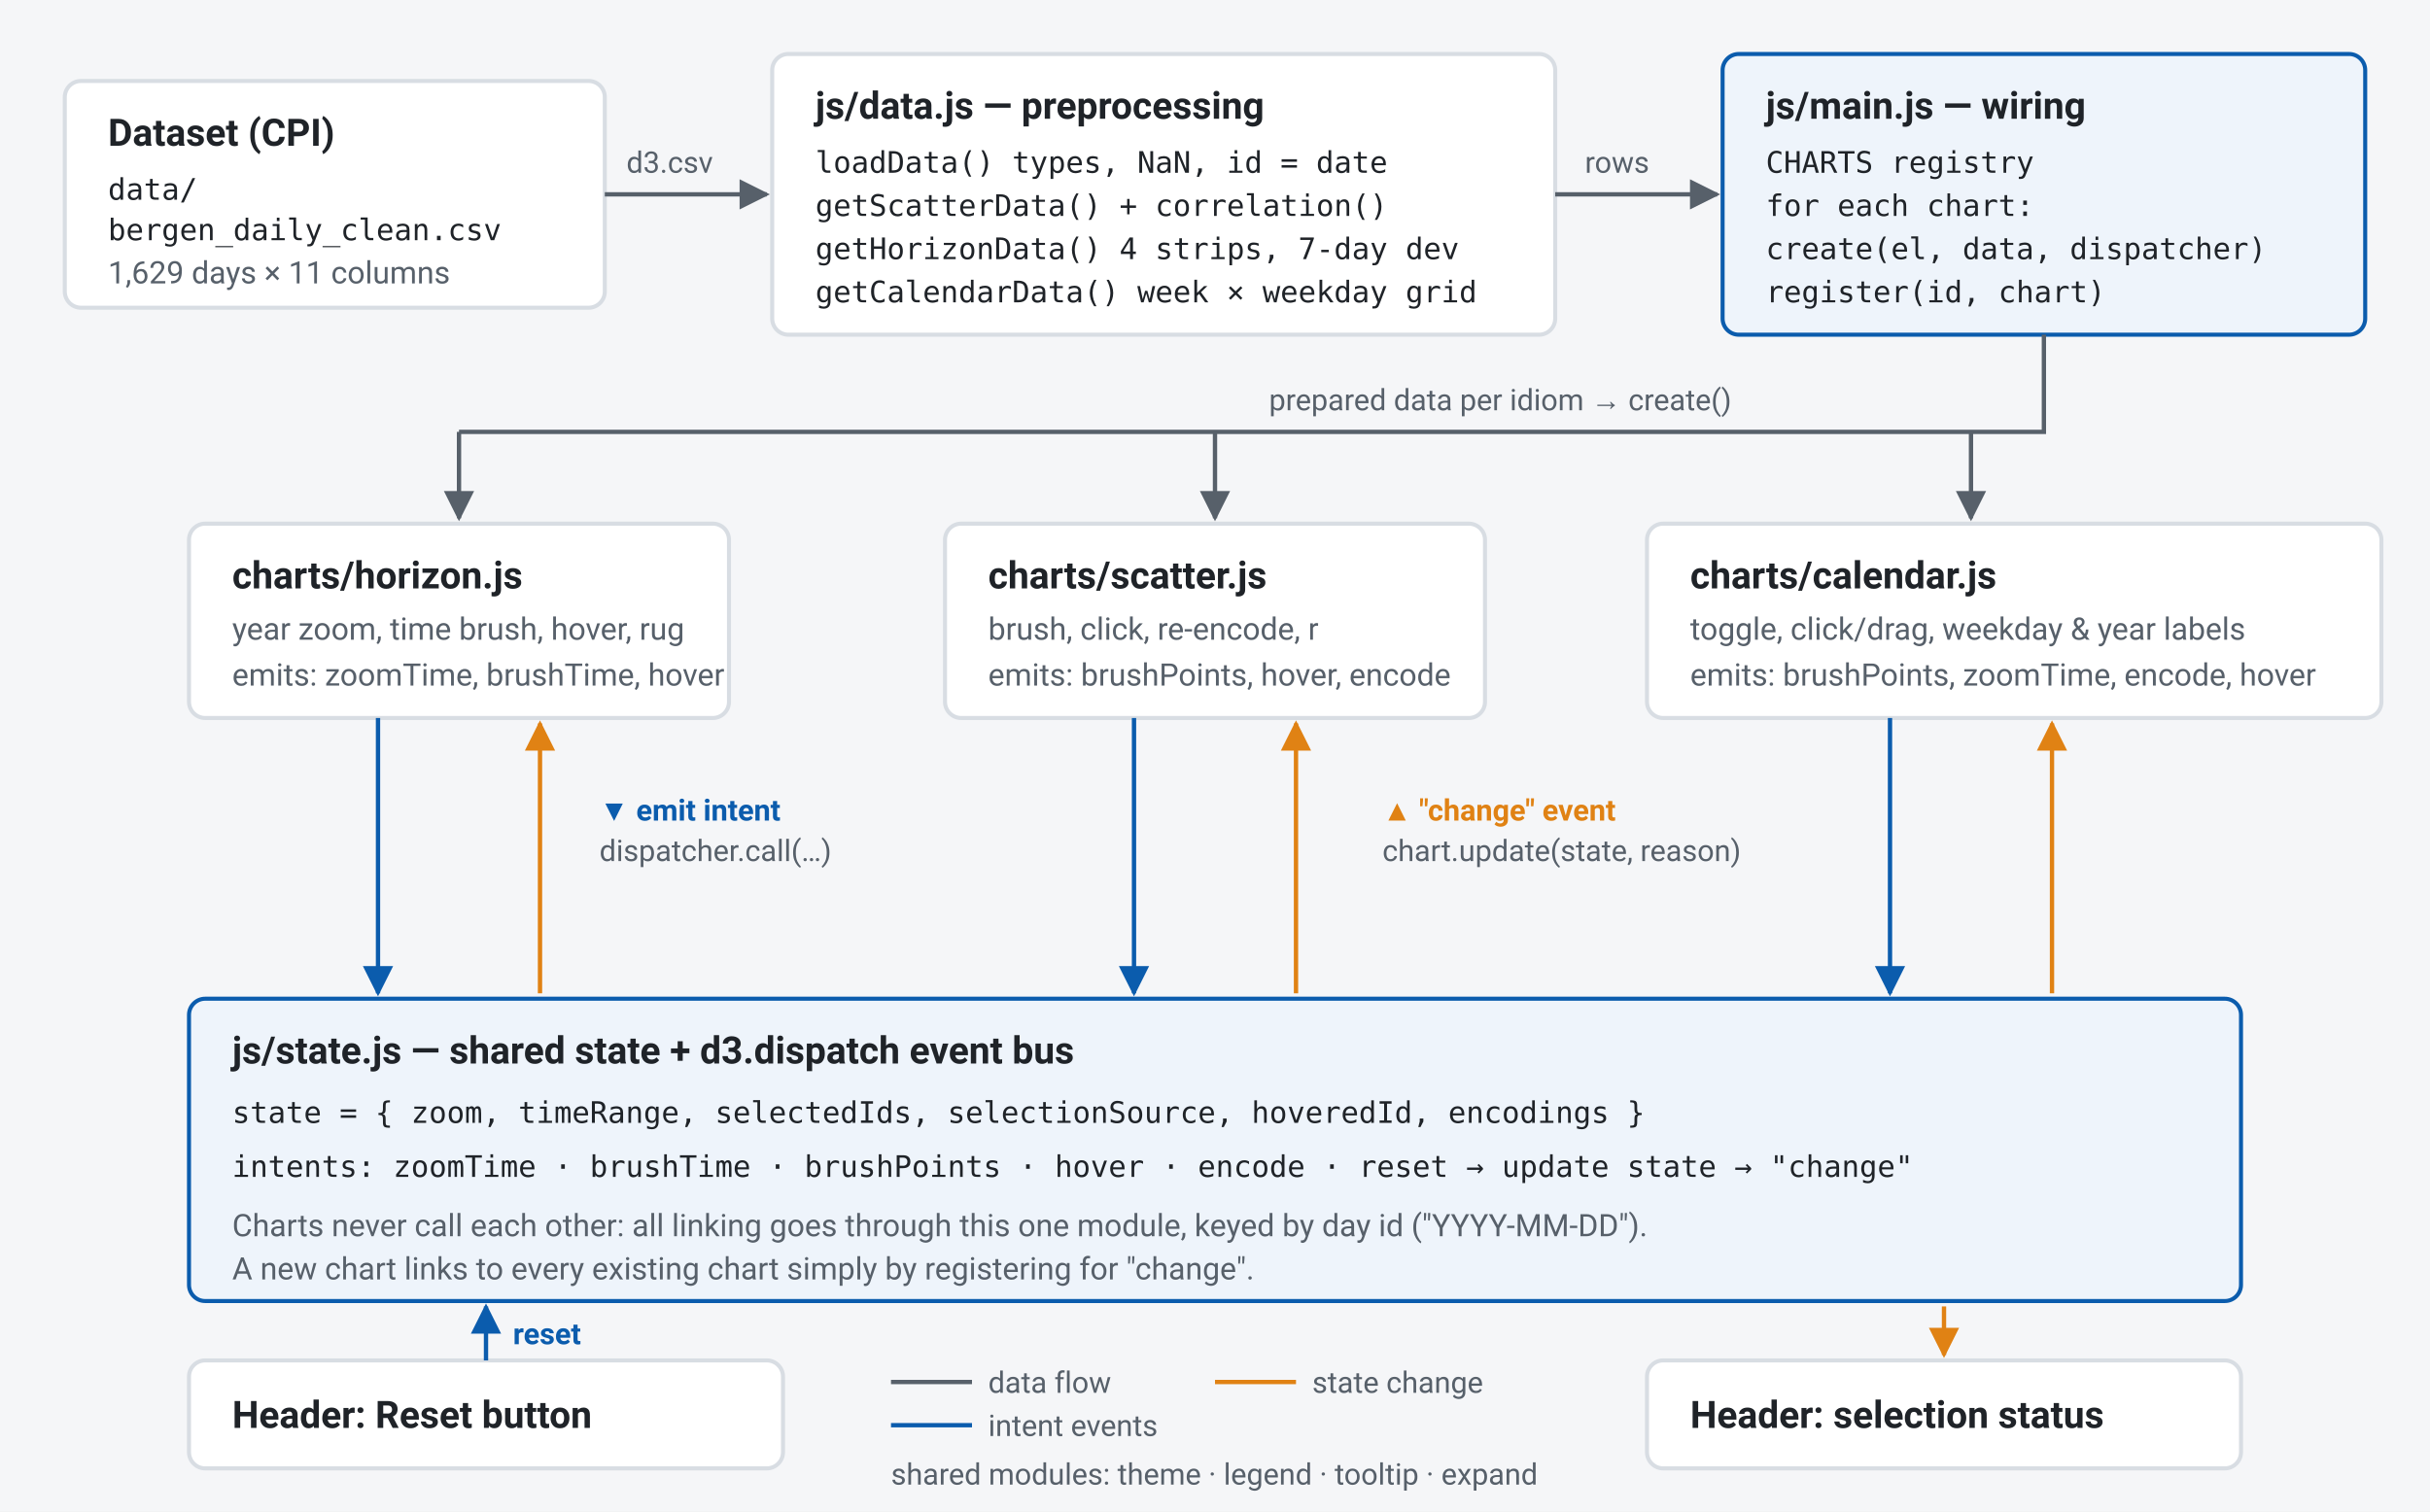
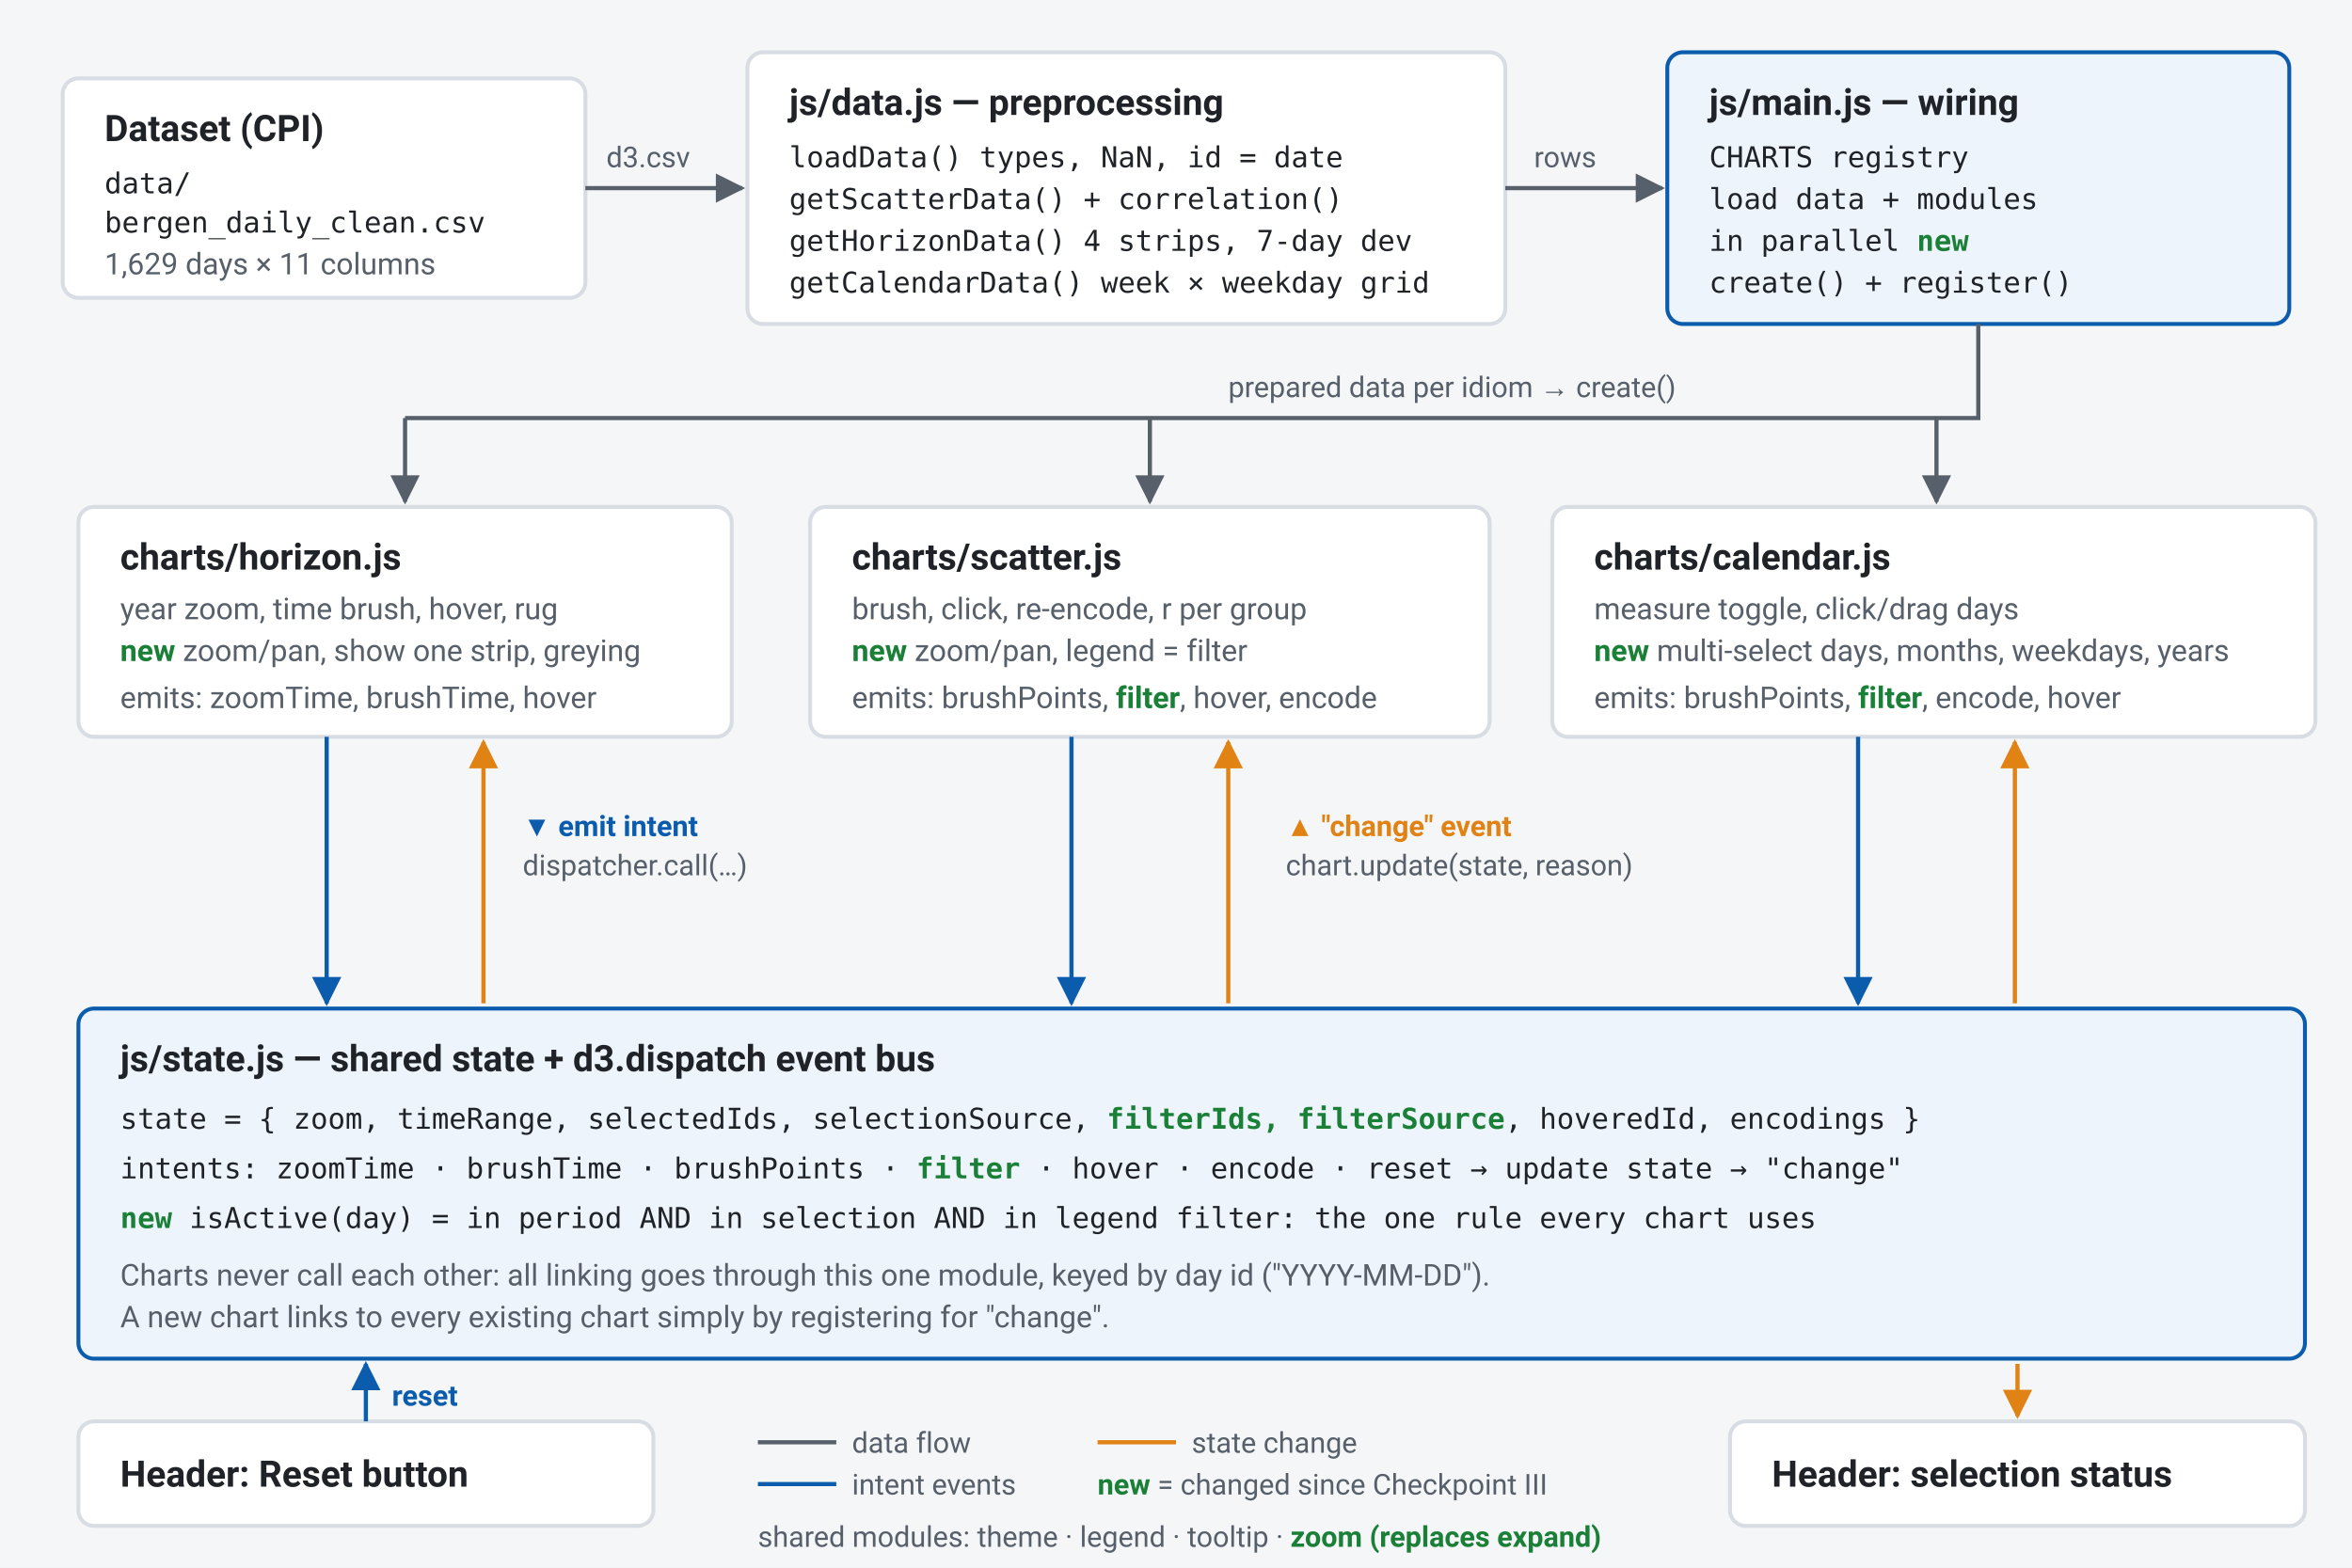
- <svg xmlns="http://www.w3.org/2000/svg" viewBox="0 0 900 560" width="900" height="560" font-family="-apple-system, BlinkMacSystemFont, 'Segoe UI', Roboto, Arial, sans-serif">
+ <svg xmlns="http://www.w3.org/2000/svg" viewBox="0 0 900 600" width="900" height="600" font-family="-apple-system, BlinkMacSystemFont, 'Segoe UI', Roboto, Arial, sans-serif">
  <defs>
    <marker id="arrow-data" viewBox="0 0 10 10" refX="9" refY="5" markerWidth="7" markerHeight="7" orient="auto-start-reverse">
      <path d="M0,0 L10,5 L0,10 z" fill="#57606a" />
    </marker>
    <marker id="arrow-event" viewBox="0 0 10 10" refX="9" refY="5" markerWidth="7" markerHeight="7" orient="auto-start-reverse">
      <path d="M0,0 L10,5 L0,10 z" fill="#0b5cad" />
    </marker>
    <marker id="arrow-change" viewBox="0 0 10 10" refX="9" refY="5" markerWidth="7" markerHeight="7" orient="auto-start-reverse">
      <path d="M0,0 L10,5 L0,10 z" fill="#e08214" />
    </marker>
    <style>
      .box { fill: #ffffff; stroke: #d8dde3; stroke-width: 1.5; }
      .box-core { fill: #eef4fb; stroke: #0b5cad; stroke-width: 1.5; }
+       .box-new { fill: #eefaf1; stroke: #1a7f37; stroke-width: 1.5; }
      .title { font-size: 14px; font-weight: 700; fill: #1f2328; }
      .text { font-size: 11.5px; fill: #57606a; }
      .mono { font-family: ui-monospace, Menlo, Consolas, monospace; font-size: 11px; fill: #1f2328; }
+       .new { fill: #1a7f37; font-weight: 700; }
      .data { stroke: #57606a; stroke-width: 1.6; fill: none; }
      .event { stroke: #0b5cad; stroke-width: 1.6; fill: none; }
      .change { stroke: #e08214; stroke-width: 1.6; fill: none; }
      .label { font-size: 11px; fill: #57606a; }
      .label-event { font-size: 11px; fill: #0b5cad; font-weight: 600; }
      .label-change { font-size: 11px; fill: #e08214; font-weight: 600; }
    </style>
  </defs>
-   <rect width="900" height="560" fill="#f5f6f8" />
+   <rect width="900" height="600" fill="#f5f6f8" />
  <rect class="box" x="24" y="30" width="200" height="84" rx="6" />
  <text class="title" x="40" y="54">Dataset (CPI)</text>
  <text class="mono" x="40" y="74">data/</text>
  <text class="mono" x="40" y="89">bergen_daily_clean.csv</text>
  <text class="text" x="40" y="105">1,629 days × 11 columns</text>
  <rect class="box" x="286" y="20" width="290" height="104" rx="6" />
  <text class="title" x="302" y="44">js/data.js — preprocessing</text>
  <text class="mono" x="302" y="64">loadData()  types, NaN, id = date</text>
  <text class="mono" x="302" y="80">getScatterData()   + correlation()</text>
  <text class="mono" x="302" y="96">getHorizonData()   4 strips, 7-day dev</text>
  <text class="mono" x="302" y="112">getCalendarData()  week × weekday grid</text>
  <rect class="box-core" x="638" y="20" width="238" height="104" rx="6" />
  <text class="title" x="654" y="44">js/main.js — wiring</text>
  <text class="mono" x="654" y="64">CHARTS registry</text>
-   <text class="mono" x="654" y="80">for each chart:</text>
-   <text class="mono" x="654" y="96">  create(el, data, dispatcher)</text>
-   <text class="mono" x="654" y="112">  register(id, chart)</text>
+   <text class="mono" x="654" y="80">load data + modules</text>
+   <text class="mono" x="654" y="96">  in parallel <tspan class="new">new</tspan>
+   </text>
+   <text class="mono" x="654" y="112">create() + register()</text>
  <path class="data" d="M224,72 L284,72" marker-end="url(#arrow-data)" />
  <text class="label" x="232" y="64">d3.csv</text>
  <path class="data" d="M576,72 L636,72" marker-end="url(#arrow-data)" />
  <text class="label" x="587" y="64">rows</text>
-   <path class="data" d="M757,124 L757,160 L170,160" />
-   <path class="data" d="M170,160 L170,192" marker-end="url(#arrow-data)" />
-   <path class="data" d="M450,160 L450,192" marker-end="url(#arrow-data)" />
-   <path class="data" d="M730,160 L730,192" marker-end="url(#arrow-data)" />
+   <path class="data" d="M757,124 L757,160 L155,160" />
+   <path class="data" d="M155,160 L155,192" marker-end="url(#arrow-data)" />
+   <path class="data" d="M440,160 L440,192" marker-end="url(#arrow-data)" />
+   <path class="data" d="M741,160 L741,192" marker-end="url(#arrow-data)" />
  <text class="label" x="470" y="152">prepared data per idiom → create()</text>
-   <rect class="box" x="70" y="194" width="200" height="72" rx="6" stroke="#1f2328" />
-   <text class="title" x="86" y="218">charts/horizon.js</text>
-   <text class="text" x="86" y="237">year zoom, time brush, hover, rug</text>
-   <text class="text" x="86" y="254">emits: zoomTime, brushTime, hover</text>
-   <rect class="box" x="350" y="194" width="200" height="72" rx="6" stroke="#1f2328" />
-   <text class="title" x="366" y="218">charts/scatter.js</text>
-   <text class="text" x="366" y="237">brush, click, re-encode, r</text>
-   <text class="text" x="366" y="254">emits: brushPoints, hover, encode</text>
-   <rect class="box" x="610" y="194" width="272" height="72" rx="6" stroke="#1f2328" />
-   <text class="title" x="626" y="218">charts/calendar.js</text>
-   <text class="text" x="626" y="237">toggle, click/drag, weekday &amp; year labels</text>
-   <text class="text" x="626" y="254">emits: brushPoints, zoomTime, encode, hover</text>
-   <path class="event" d="M140,266 L140,368" marker-end="url(#arrow-event)" />
-   <path class="change" d="M200,368 L200,268" marker-end="url(#arrow-change)" />
-   <path class="event" d="M420,266 L420,368" marker-end="url(#arrow-event)" />
-   <path class="change" d="M480,368 L480,268" marker-end="url(#arrow-change)" />
-   <path class="event" d="M700,266 L700,368" marker-end="url(#arrow-event)" />
-   <path class="change" d="M760,368 L760,268" marker-end="url(#arrow-change)" />
-   <text class="label-event" x="222" y="304">▼ emit intent</text>
-   <text class="label" x="222" y="319">dispatcher.call(…)</text>
-   <text class="label-change" x="512" y="304">▲ "change" event</text>
-   <text class="label" x="512" y="319">chart.update(state, reason)</text>
-   <rect class="box-core" x="70" y="370" width="760" height="112" rx="6" />
-   <text class="title" x="86" y="394">js/state.js — shared state + d3.dispatch event bus</text>
-   <text class="mono" x="86" y="416">state = { zoom, timeRange, selectedIds, selectionSource, hoveredId, encodings }</text>
-   <text class="mono" x="86" y="436">intents: zoomTime · brushTime · brushPoints · hover · encode · reset  →  update state  →  "change"</text>
-   <text class="text" x="86" y="458">Charts never call each other: all linking goes through this one module, keyed by day id ("YYYY-MM-DD").</text>
-   <text class="text" x="86" y="474">A new chart links to every existing chart simply by registering for "change".</text>
-   <rect class="box" x="70" y="504" width="220" height="40" rx="6" />
-   <text class="title" x="86" y="529">Header: Reset button</text>
-   <path class="event" d="M180,504 L180,484" marker-end="url(#arrow-event)" />
-   <text class="label-event" x="190" y="498">reset</text>
-   <rect class="box" x="610" y="504" width="220" height="40" rx="6" />
-   <text class="title" x="626" y="529">Header: selection status</text>
-   <path class="change" d="M720,484 L720,502" marker-end="url(#arrow-change)" />
-   <line class="data" x1="330" y1="512" x2="360" y2="512" />
-   <text class="label" x="366" y="516">data flow</text>
-   <line class="event" x1="330" y1="528" x2="360" y2="528" />
-   <text class="label" x="366" y="532">intent events</text>
-   <line class="change" x1="450" y1="512" x2="480" y2="512" />
-   <text class="label" x="486" y="516">state change</text>
-   <text class="label" x="330" y="550">shared modules: theme · legend · tooltip · expand</text>
+   <rect class="box" x="30" y="194" width="250" height="88" rx="6" stroke="#1f2328" />
+   <text class="title" x="46" y="218">charts/horizon.js</text>
+   <text class="text" x="46" y="237">year zoom, time brush, hover, rug</text>
+   <text class="text" x="46" y="253">
+     <tspan class="new">new</tspan> zoom/pan, show one strip, greying</text>
+   <text class="text" x="46" y="271">emits: zoomTime, brushTime, hover</text>
+   <rect class="box" x="310" y="194" width="260" height="88" rx="6" stroke="#1f2328" />
+   <text class="title" x="326" y="218">charts/scatter.js</text>
+   <text class="text" x="326" y="237">brush, click, re-encode, r per group</text>
+   <text class="text" x="326" y="253">
+     <tspan class="new">new</tspan> zoom/pan, legend = filter</text>
+   <text class="text" x="326" y="271">emits: brushPoints, <tspan class="new">filter</tspan>, hover, encode</text>
+   <rect class="box" x="594" y="194" width="292" height="88" rx="6" stroke="#1f2328" />
+   <text class="title" x="610" y="218">charts/calendar.js</text>
+   <text class="text" x="610" y="237">measure toggle, click/drag days</text>
+   <text class="text" x="610" y="253">
+     <tspan class="new">new</tspan> multi-select days, months, weekdays, years</text>
+   <text class="text" x="610" y="271">emits: brushPoints, <tspan class="new">filter</tspan>, encode, hover</text>
+   <path class="event" d="M125,282 L125,384" marker-end="url(#arrow-event)" />
+   <path class="change" d="M185,384 L185,284" marker-end="url(#arrow-change)" />
+   <path class="event" d="M410,282 L410,384" marker-end="url(#arrow-event)" />
+   <path class="change" d="M470,384 L470,284" marker-end="url(#arrow-change)" />
+   <path class="event" d="M711,282 L711,384" marker-end="url(#arrow-event)" />
+   <path class="change" d="M771,384 L771,284" marker-end="url(#arrow-change)" />
+   <text class="label-event" x="200" y="320">▼ emit intent</text>
+   <text class="label" x="200" y="335">dispatcher.call(…)</text>
+   <text class="label-change" x="492" y="320">▲ "change" event</text>
+   <text class="label" x="492" y="335">chart.update(state, reason)</text>
+   <rect class="box-core" x="30" y="386" width="852" height="134" rx="6" />
+   <text class="title" x="46" y="410">js/state.js — shared state + d3.dispatch event bus</text>
+   <text class="mono" x="46" y="432">state = { zoom, timeRange, selectedIds, selectionSource, <tspan class="new">filterIds, filterSource</tspan>, hoveredId, encodings }</text>
+   <text class="mono" x="46" y="451">intents: zoomTime · brushTime · brushPoints · <tspan class="new">filter</tspan> · hover · encode · reset  →  update state  →  "change"</text>
+   <text class="mono" x="46" y="470">
+     <tspan class="new">new</tspan> isActive(day) = in period AND in selection AND in legend filter: the one rule every chart uses</text>
+   <text class="text" x="46" y="492">Charts never call each other: all linking goes through this one module, keyed by day id ("YYYY-MM-DD").</text>
+   <text class="text" x="46" y="508">A new chart links to every existing chart simply by registering for "change".</text>
+   <rect class="box" x="30" y="544" width="220" height="40" rx="6" />
+   <text class="title" x="46" y="569">Header: Reset button</text>
+   <path class="event" d="M140,544 L140,522" marker-end="url(#arrow-event)" />
+   <text class="label-event" x="150" y="538">reset</text>
+   <rect class="box" x="662" y="544" width="220" height="40" rx="6" />
+   <text class="title" x="678" y="569">Header: selection status</text>
+   <path class="change" d="M772,522 L772,542" marker-end="url(#arrow-change)" />
+   <line class="data" x1="290" y1="552" x2="320" y2="552" />
+   <text class="label" x="326" y="556">data flow</text>
+   <line class="event" x1="290" y1="568" x2="320" y2="568" />
+   <text class="label" x="326" y="572">intent events</text>
+   <line class="change" x1="420" y1="552" x2="450" y2="552" />
+   <text class="label" x="456" y="556">state change</text>
+   <text class="label" x="420" y="572">
+     <tspan class="new">new</tspan> = changed since Checkpoint III</text>
+   <text class="label" x="290" y="592">shared modules: theme · legend · tooltip · <tspan class="new">zoom (replaces expand)</tspan>
+   </text>
</svg>
